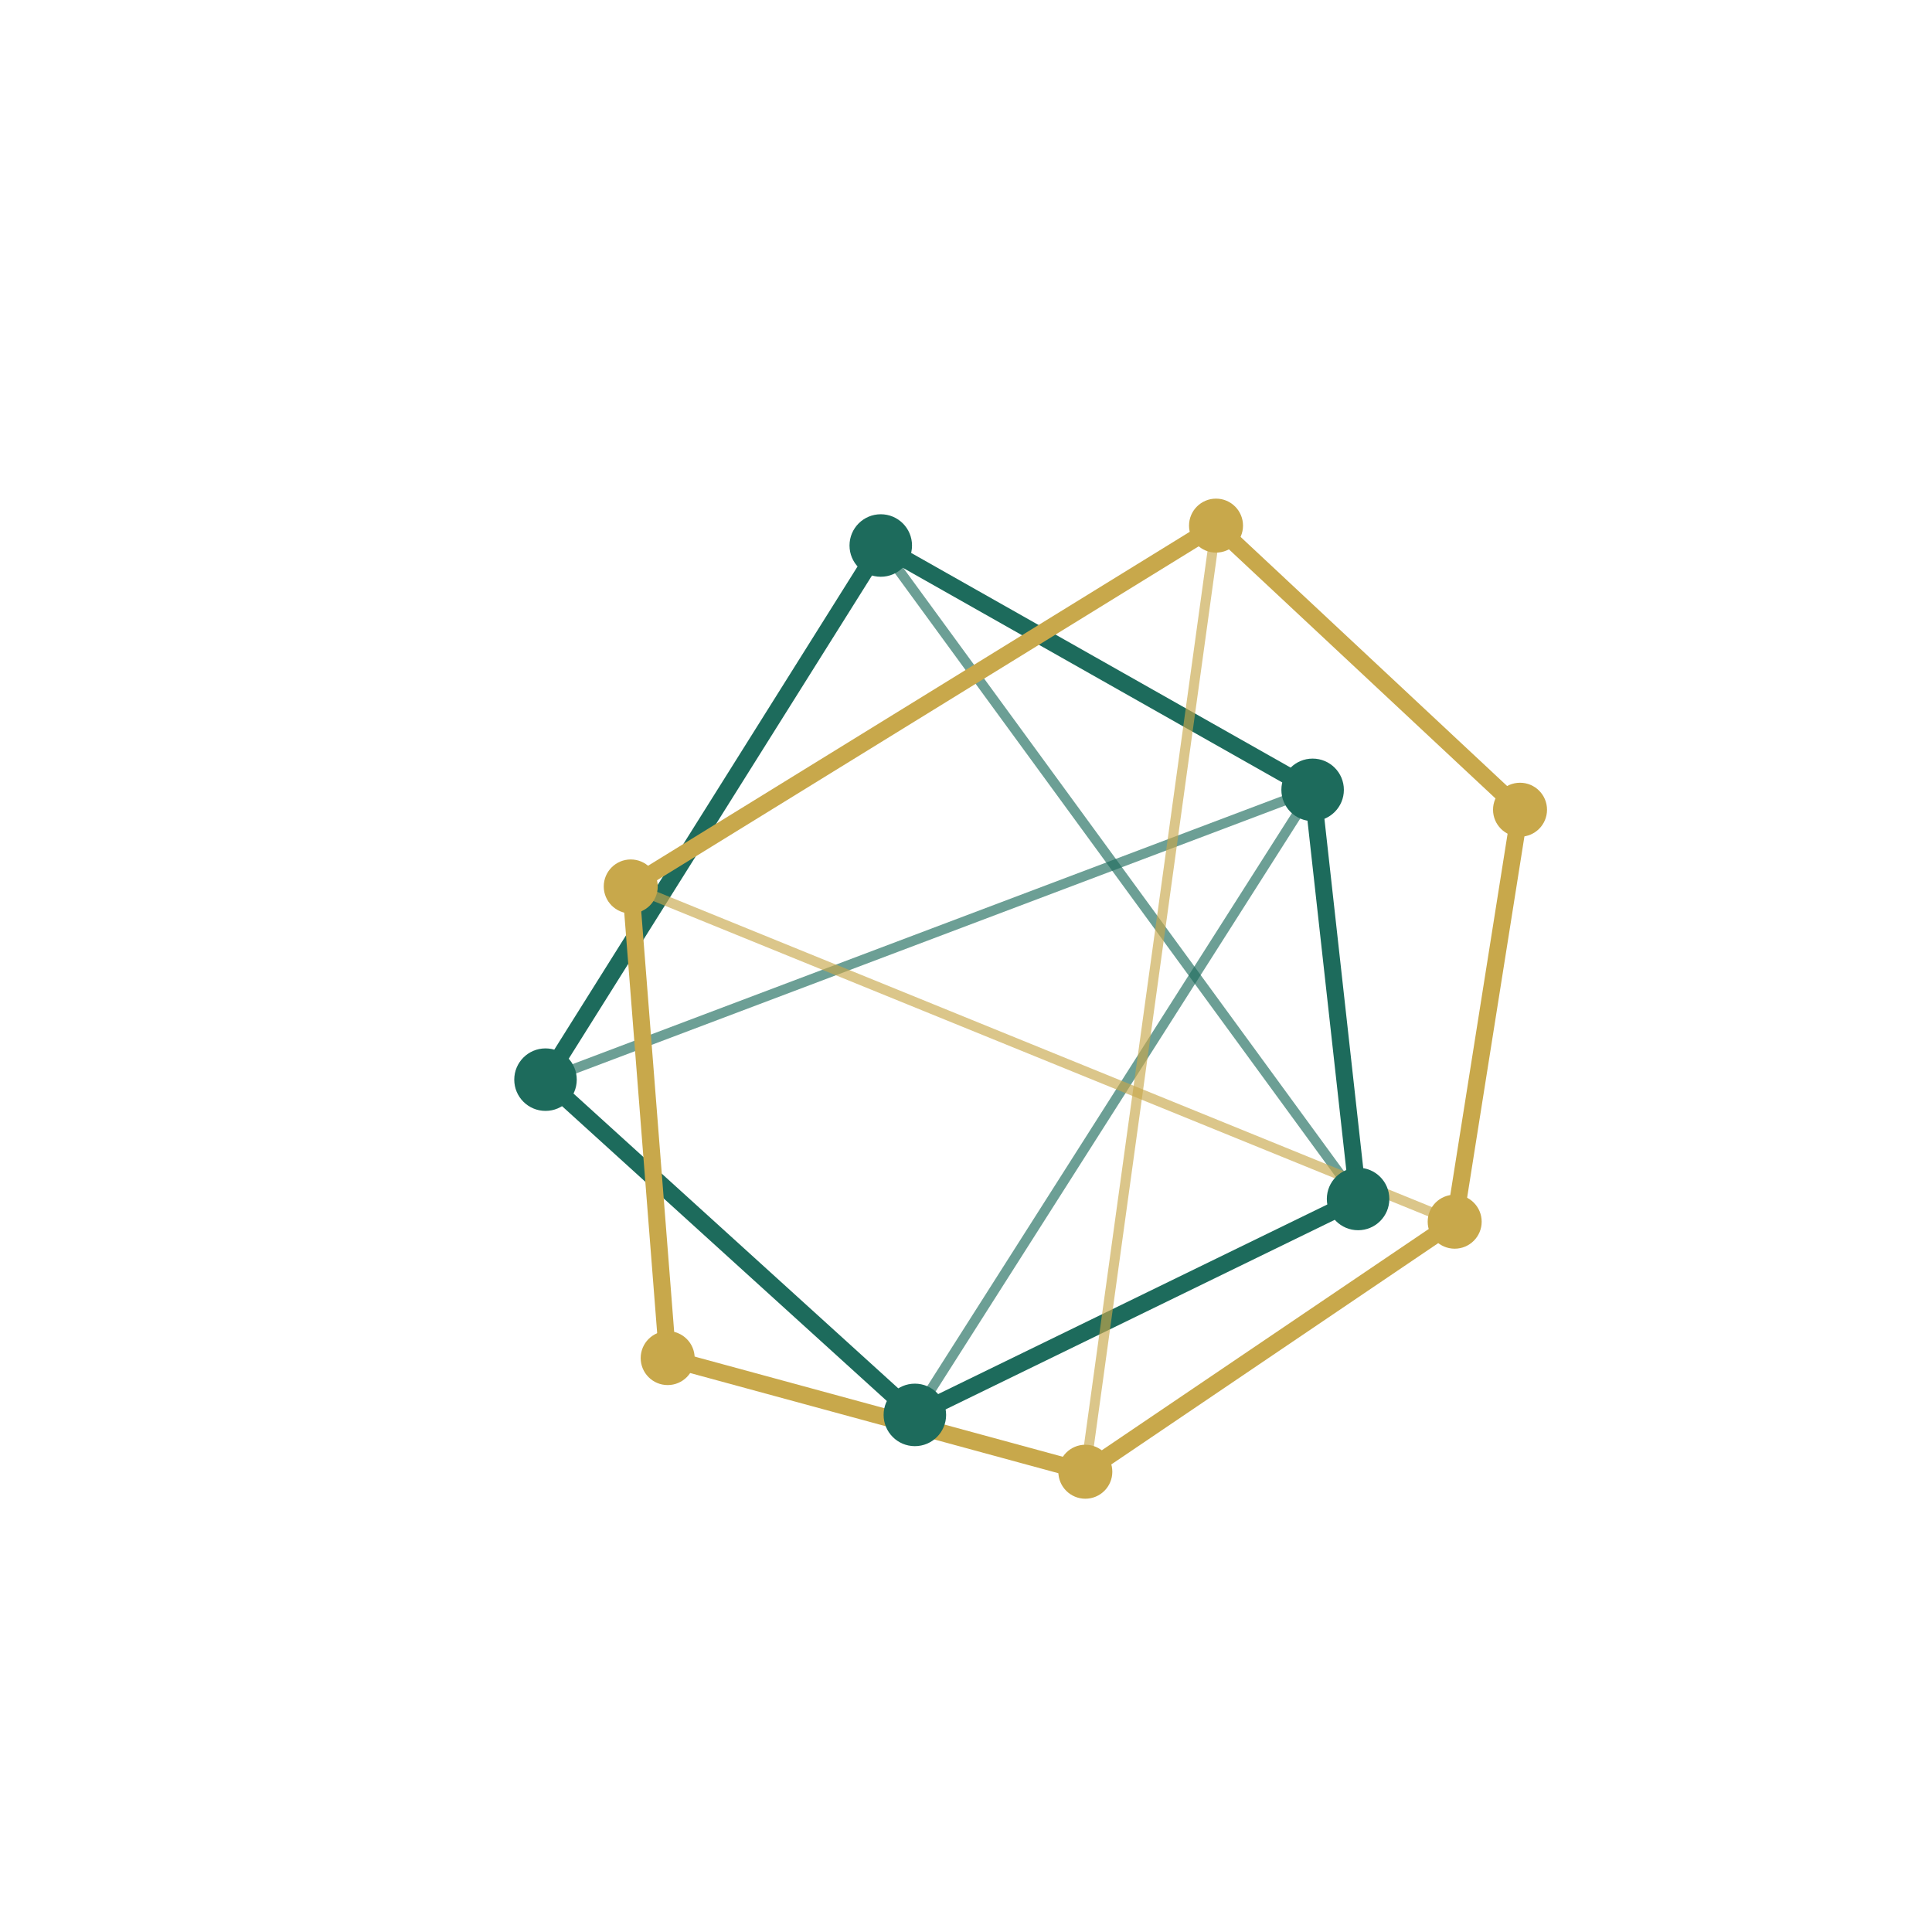
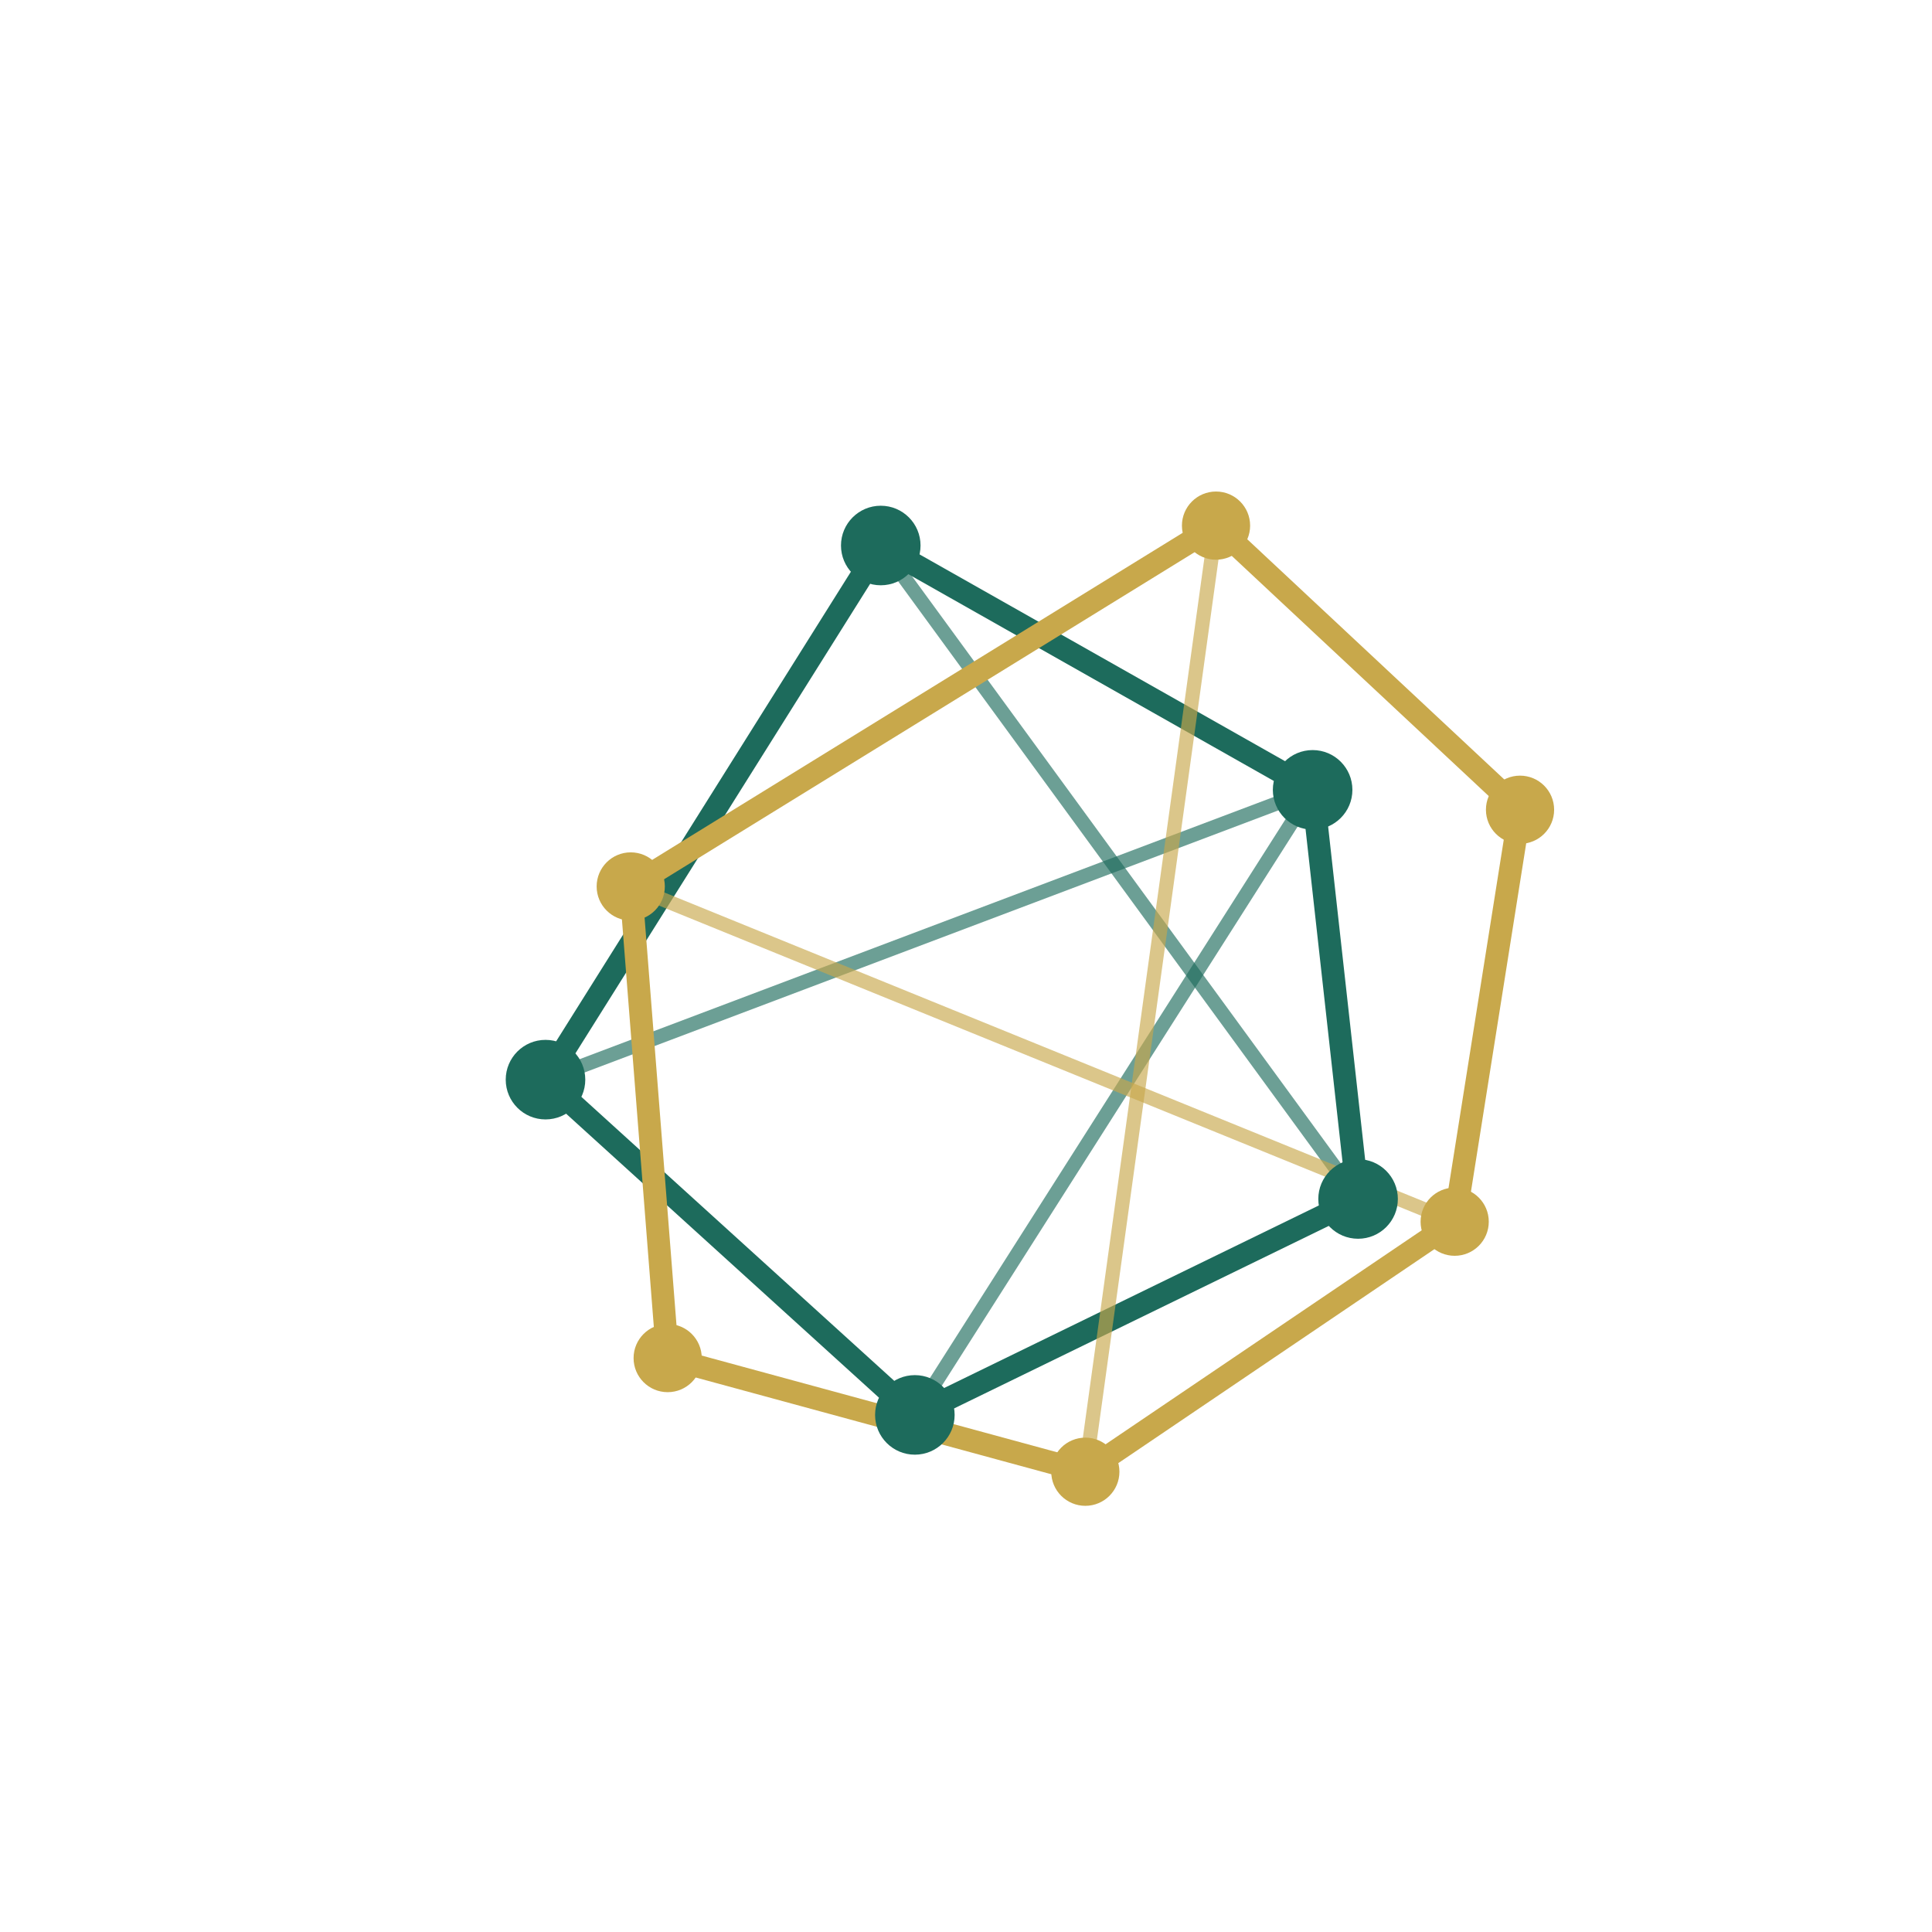
- <svg xmlns="http://www.w3.org/2000/svg" width="820" height="820" viewBox="0 0 680 580">
+ <svg xmlns="http://www.w3.org/2000/svg" width="1000" height="1000" viewBox="0 0 680 580">
  <g transform="translate(340,290)">
-     <polygon points="-30,-148 122,-62 138,82 -18,158 -148,40" fill="none" stroke="#1d6b5c" stroke-width="6" />
-     <line x1="-30" y1="-148" x2="138" y2="82" fill="none" stroke="#1d6b5c" stroke-width="3.5" opacity="0.65" />
-     <line x1="122" y1="-62" x2="-18" y2="158" fill="none" stroke="#1d6b5c" stroke-width="3.5" opacity="0.65" />
-     <line x1="-148" y1="40" x2="122" y2="-62" fill="none" stroke="#1d6b5c" stroke-width="3.5" opacity="0.65" />
-     <polygon points="88,-155 195,-55 172,90 42,178 -105,138 -118,-28" fill="none" stroke="#c8a84b" stroke-width="6" />
-     <line x1="88" y1="-155" x2="42" y2="178" fill="none" stroke="#c8a84b" stroke-width="3.5" opacity="0.65" />
-     <line x1="-118" y1="-28" x2="172" y2="90" fill="none" stroke="#c8a84b" stroke-width="3.5" opacity="0.65" />
-     <circle cx="-30" cy="-148" r="11" fill="#1d6b5c" />
-     <circle cx="122" cy="-62" r="11" fill="#1d6b5c" />
-     <circle cx="138" cy="82" r="11" fill="#1d6b5c" />
-     <circle cx="-18" cy="158" r="11" fill="#1d6b5c" />
-     <circle cx="-148" cy="40" r="11" fill="#1d6b5c" />
-     <circle cx="88" cy="-155" r="9.5" fill="#c8a84b" />
-     <circle cx="195" cy="-55" r="9.5" fill="#c8a84b" />
-     <circle cx="172" cy="90" r="9.5" fill="#c8a84b" />
-     <circle cx="42" cy="178" r="9.5" fill="#c8a84b" />
-     <circle cx="-105" cy="138" r="9.5" fill="#c8a84b" />
-     <circle cx="-118" cy="-28" r="9.5" fill="#c8a84b" />
+     <polygon points="-30,-148 122,-62 138,82 -18,158 -148,40" fill="none" stroke="#1d6b5c" stroke-width="8" />
+     <line x1="-30" y1="-148" x2="138" y2="82" fill="none" stroke="#1d6b5c" stroke-width="5" opacity="0.65" />
+     <line x1="122" y1="-62" x2="-18" y2="158" fill="none" stroke="#1d6b5c" stroke-width="5" opacity="0.65" />
+     <line x1="-148" y1="40" x2="122" y2="-62" fill="none" stroke="#1d6b5c" stroke-width="5" opacity="0.65" />
+     <polygon points="88,-155 195,-55 172,90 42,178 -105,138 -118,-28" fill="none" stroke="#c8a84b" stroke-width="8" />
+     <line x1="88" y1="-155" x2="42" y2="178" fill="none" stroke="#c8a84b" stroke-width="5" opacity="0.65" />
+     <line x1="-118" y1="-28" x2="172" y2="90" fill="none" stroke="#c8a84b" stroke-width="5" opacity="0.65" />
+     <circle cx="-30" cy="-148" r="14" fill="#1d6b5c" />
+     <circle cx="122" cy="-62" r="14" fill="#1d6b5c" />
+     <circle cx="138" cy="82" r="14" fill="#1d6b5c" />
+     <circle cx="-18" cy="158" r="14" fill="#1d6b5c" />
+     <circle cx="-148" cy="40" r="14" fill="#1d6b5c" />
+     <circle cx="88" cy="-155" r="12" fill="#c8a84b" />
+     <circle cx="195" cy="-55" r="12" fill="#c8a84b" />
+     <circle cx="172" cy="90" r="12" fill="#c8a84b" />
+     <circle cx="42" cy="178" r="12" fill="#c8a84b" />
+     <circle cx="-105" cy="138" r="12" fill="#c8a84b" />
+     <circle cx="-118" cy="-28" r="12" fill="#c8a84b" />
  </g>
</svg>
